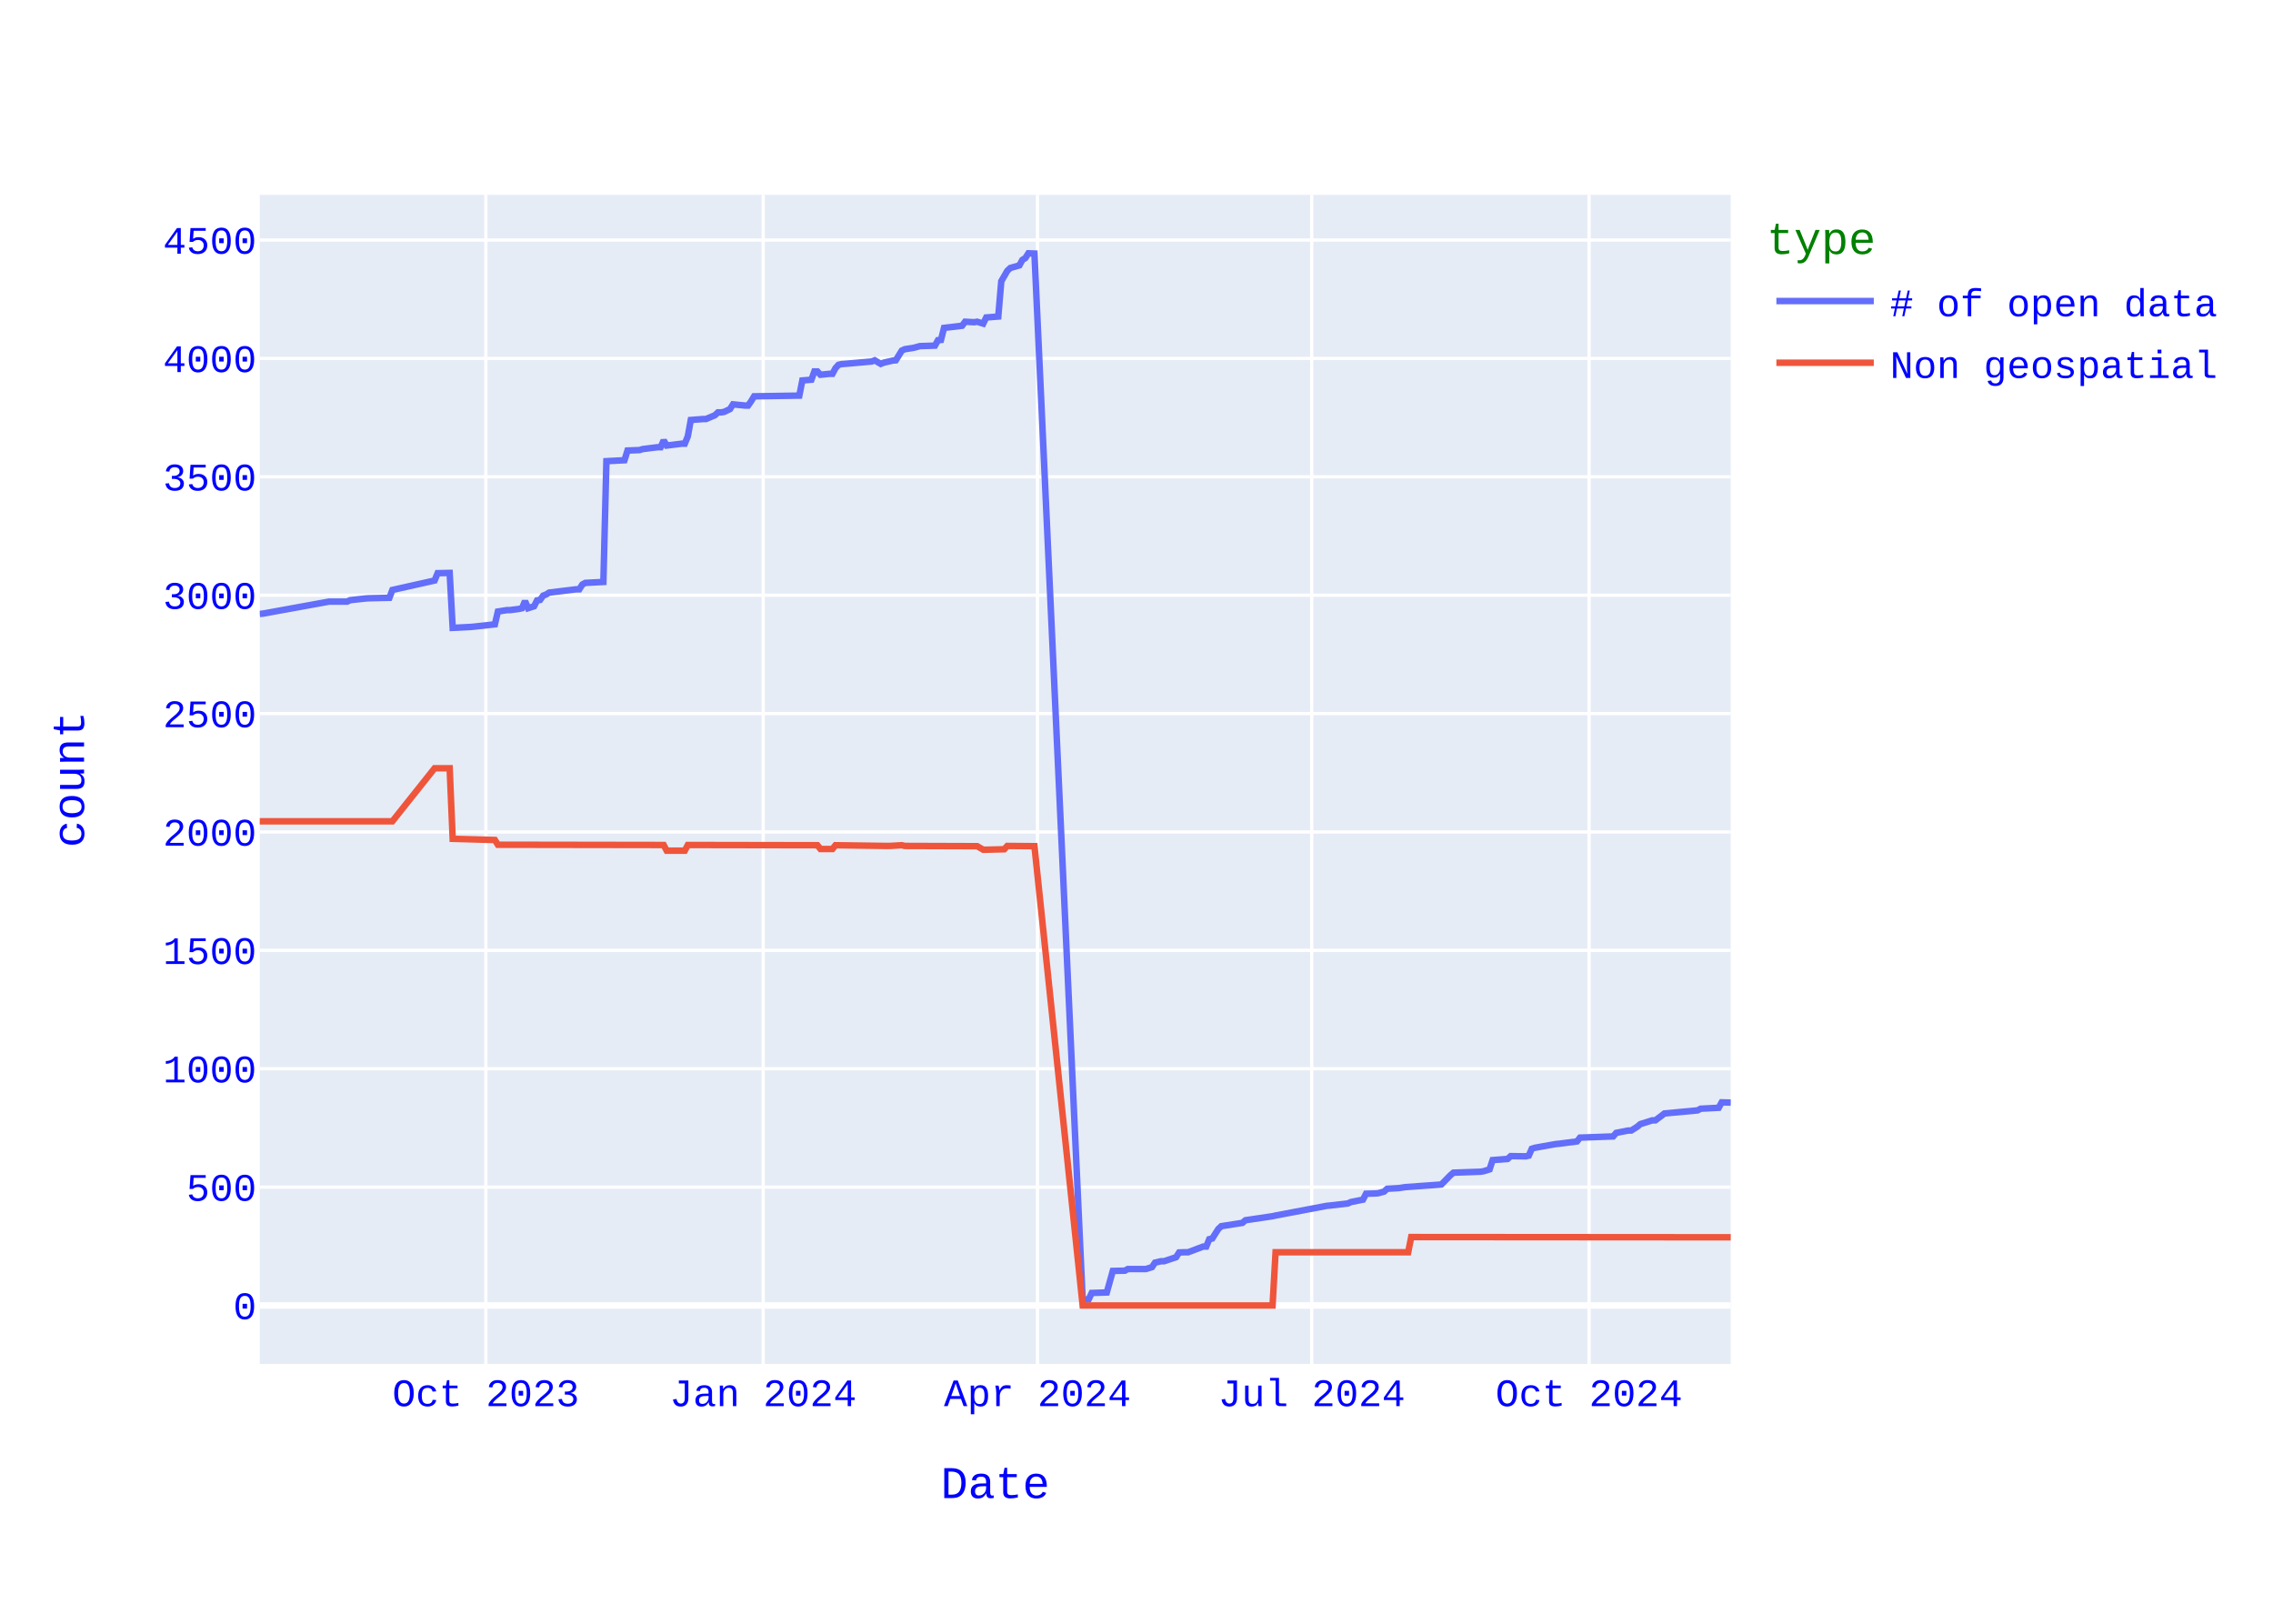
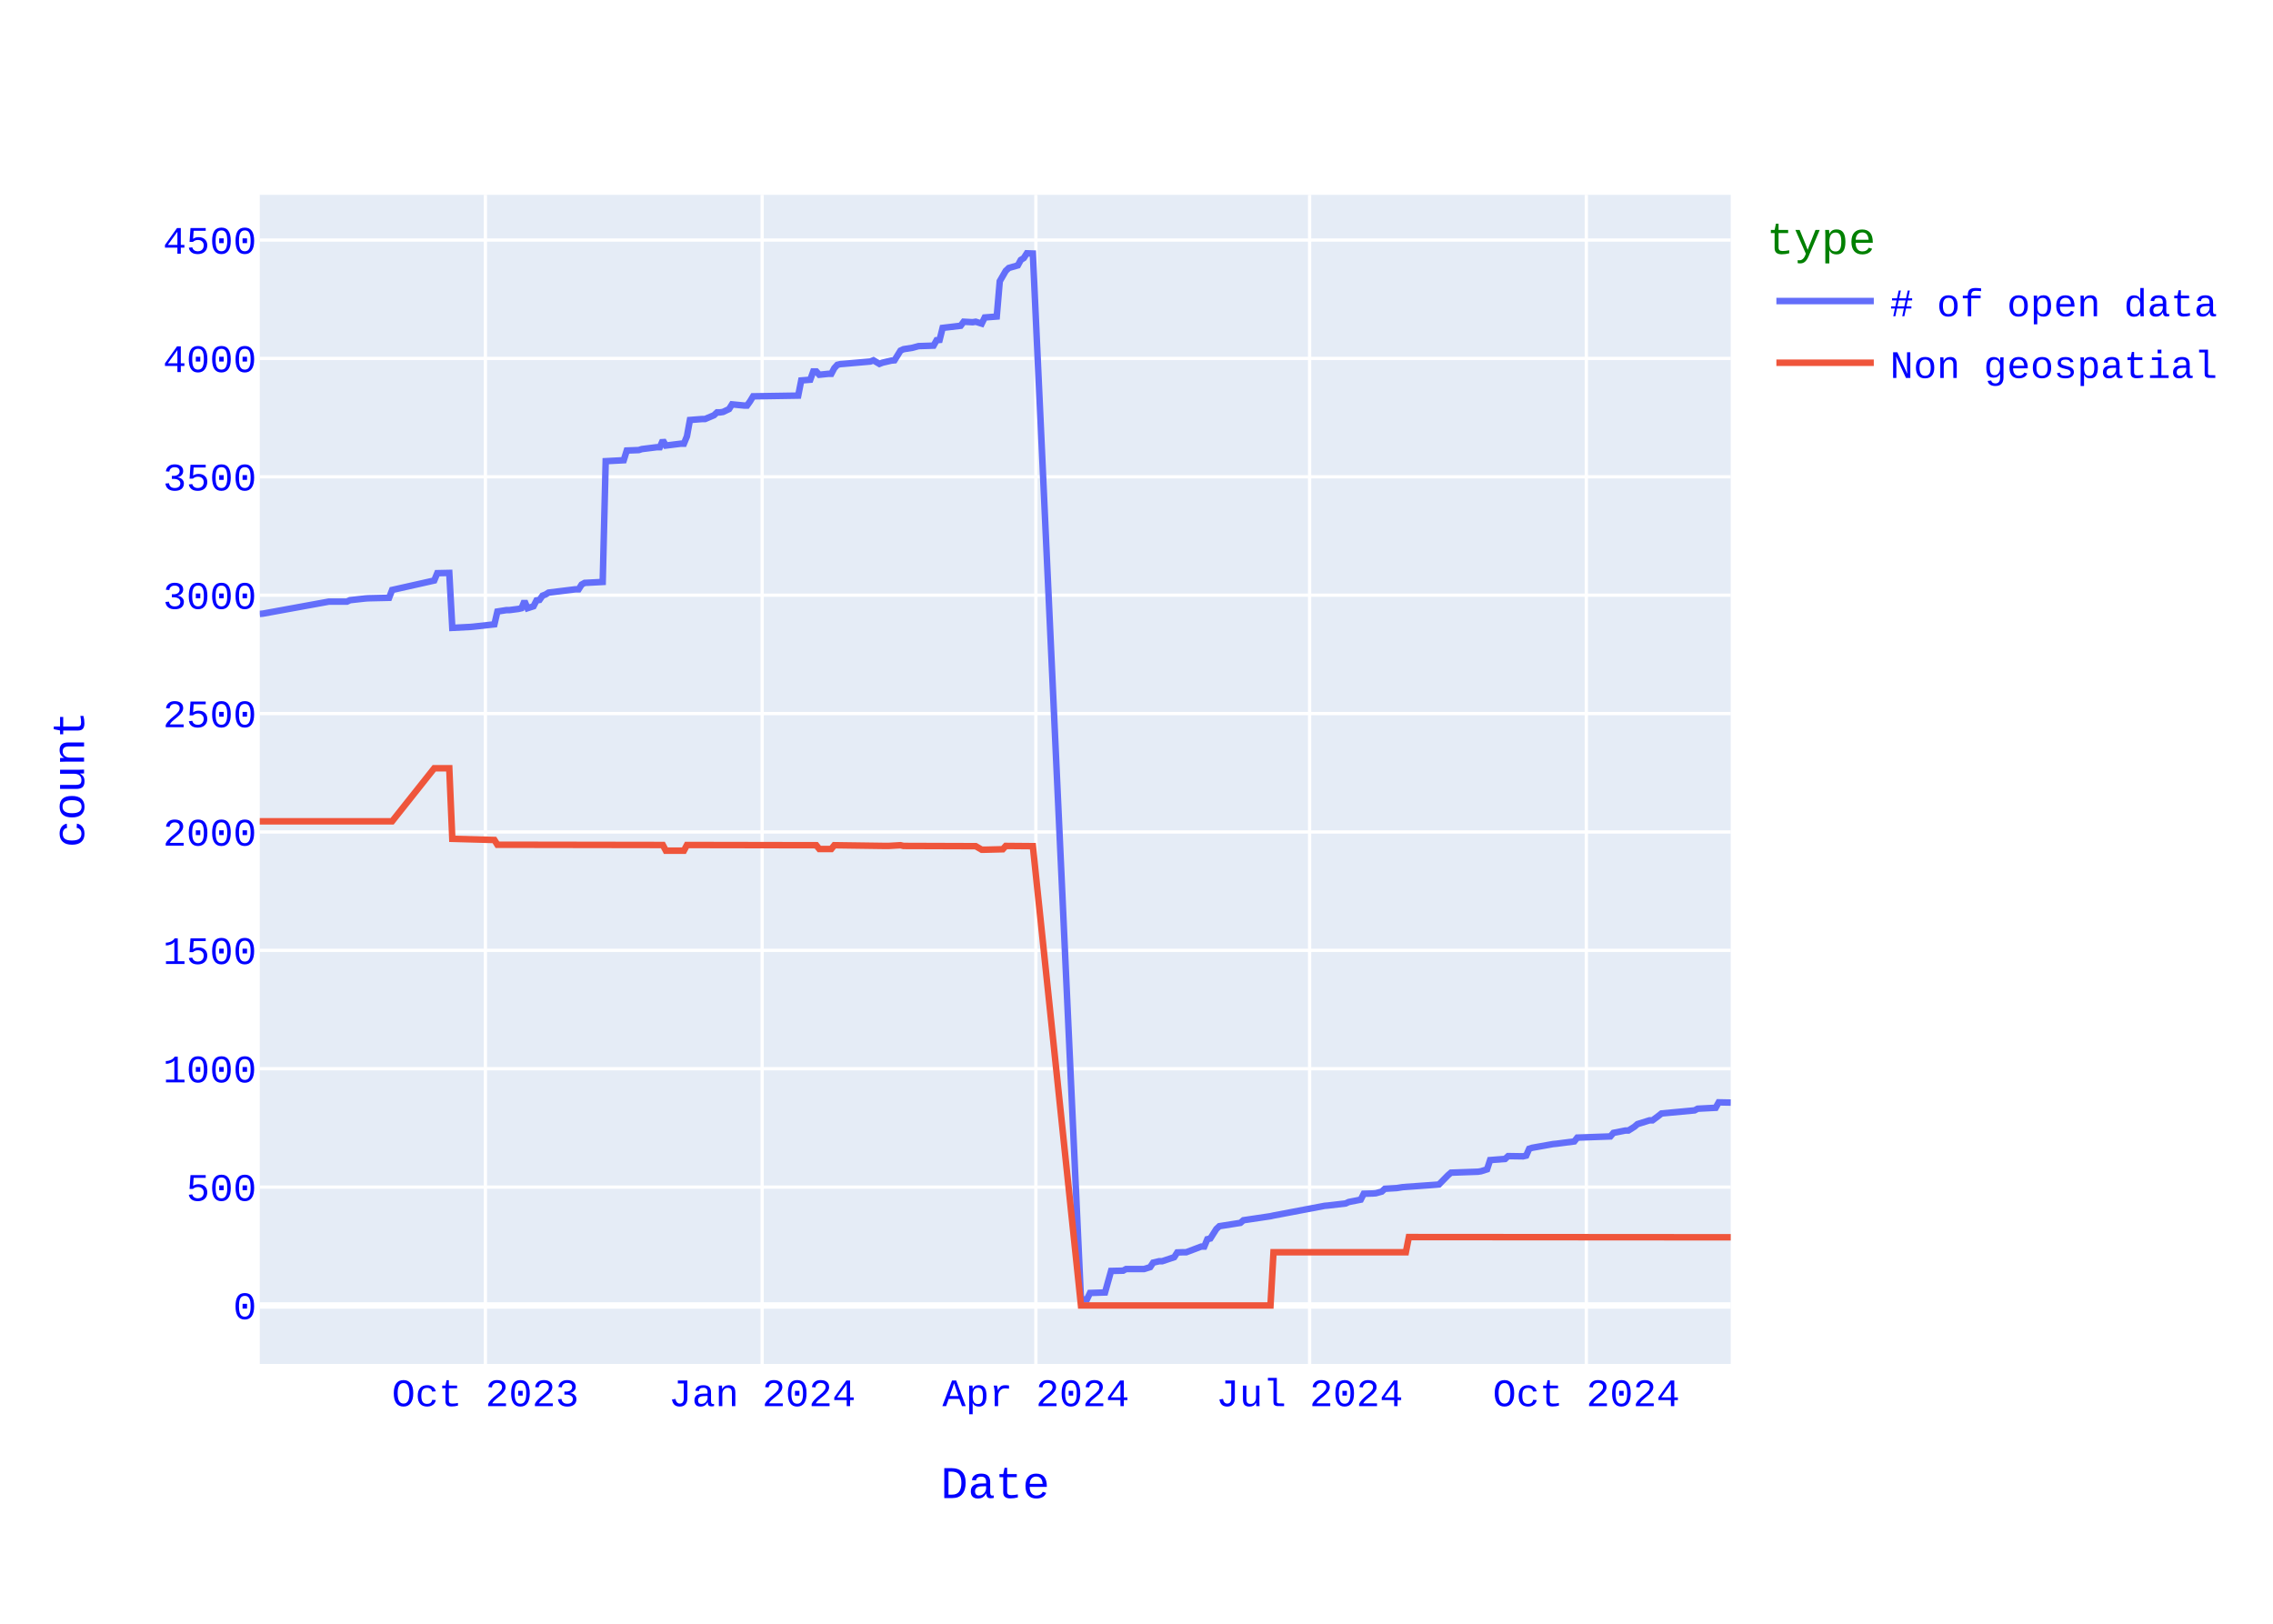
<svg xmlns="http://www.w3.org/2000/svg" class="main-svg" width="700" height="500" style="" viewBox="0 0 700 500">
  <rect x="0" y="0" width="700" height="500" style="fill: rgb(255, 255, 255); fill-opacity: 1;" />
-   <defs id="defs-25b49b">
+   <defs id="defs-f92759">
    <g class="clips">
-       <clipPath id="clip25b49bxyplot" class="plotclip">
+       <clipPath id="clipf92759xyplot" class="plotclip">
        <rect width="453" height="360" />
      </clipPath>
-       <clipPath class="axesclip" id="clip25b49bx">
+       <clipPath class="axesclip" id="clipf92759x">
        <rect x="80" y="0" width="453" height="500" />
      </clipPath>
-       <clipPath class="axesclip" id="clip25b49by">
+       <clipPath class="axesclip" id="clipf92759y">
        <rect x="0" y="60" width="700" height="360" />
      </clipPath>
-       <clipPath class="axesclip" id="clip25b49bxy">
+       <clipPath class="axesclip" id="clipf92759xy">
        <rect x="80" y="60" width="453" height="360" />
      </clipPath>
    </g>
    <g class="gradients" />
    <g class="patterns" />
  </defs>
  <g class="bglayer">
    <rect class="bg" x="80" y="60" width="453" height="360" style="fill: rgb(229, 236, 246); fill-opacity: 1; stroke-width: 0;" />
  </g>
  <g class="layer-below">
    <g class="imagelayer" />
    <g class="shapelayer" />
  </g>
  <g class="cartesianlayer">
    <g class="subplot xy">
      <g class="layer-subplot">
        <g class="shapelayer" />
        <g class="imagelayer" />
      </g>
      <g class="minor-gridlayer">
        <g class="x" />
        <g class="y" />
      </g>
      <g class="gridlayer">
        <g class="x">
-           <path class="xgrid crisp" transform="translate(149.62,0)" d="M0,60v360" style="stroke: rgb(255, 255, 255); stroke-opacity: 1; stroke-width: 1px;" />
-           <path class="xgrid crisp" transform="translate(235.02,0)" d="M0,60v360" style="stroke: rgb(255, 255, 255); stroke-opacity: 1; stroke-width: 1px;" />
-           <path class="xgrid crisp" transform="translate(319.5,0)" d="M0,60v360" style="stroke: rgb(255, 255, 255); stroke-opacity: 1; stroke-width: 1px;" />
-           <path class="xgrid crisp" transform="translate(403.97,0)" d="M0,60v360" style="stroke: rgb(255, 255, 255); stroke-opacity: 1; stroke-width: 1px;" />
-           <path class="xgrid crisp" transform="translate(489.37,0)" d="M0,60v360" style="stroke: rgb(255, 255, 255); stroke-opacity: 1; stroke-width: 1px;" />
+           <path class="xgrid crisp" transform="translate(149.48,0)" d="M0,60v360" style="stroke: rgb(255, 255, 255); stroke-opacity: 1; stroke-width: 1px;" />
+           <path class="xgrid crisp" transform="translate(234.71,0)" d="M0,60v360" style="stroke: rgb(255, 255, 255); stroke-opacity: 1; stroke-width: 1px;" />
+           <path class="xgrid crisp" transform="translate(319.01,0)" d="M0,60v360" style="stroke: rgb(255, 255, 255); stroke-opacity: 1; stroke-width: 1px;" />
+           <path class="xgrid crisp" transform="translate(403.31,0)" d="M0,60v360" style="stroke: rgb(255, 255, 255); stroke-opacity: 1; stroke-width: 1px;" />
+           <path class="xgrid crisp" transform="translate(488.53,0)" d="M0,60v360" style="stroke: rgb(255, 255, 255); stroke-opacity: 1; stroke-width: 1px;" />
        </g>
        <g class="y">
          <path class="ygrid crisp" transform="translate(0,365.55)" d="M80,0h453" style="stroke: rgb(255, 255, 255); stroke-opacity: 1; stroke-width: 1px;" />
          <path class="ygrid crisp" transform="translate(0,329.09)" d="M80,0h453" style="stroke: rgb(255, 255, 255); stroke-opacity: 1; stroke-width: 1px;" />
          <path class="ygrid crisp" transform="translate(0,292.64)" d="M80,0h453" style="stroke: rgb(255, 255, 255); stroke-opacity: 1; stroke-width: 1px;" />
          <path class="ygrid crisp" transform="translate(0,256.19)" d="M80,0h453" style="stroke: rgb(255, 255, 255); stroke-opacity: 1; stroke-width: 1px;" />
          <path class="ygrid crisp" transform="translate(0,219.73)" d="M80,0h453" style="stroke: rgb(255, 255, 255); stroke-opacity: 1; stroke-width: 1px;" />
          <path class="ygrid crisp" transform="translate(0,183.28)" d="M80,0h453" style="stroke: rgb(255, 255, 255); stroke-opacity: 1; stroke-width: 1px;" />
          <path class="ygrid crisp" transform="translate(0,146.82)" d="M80,0h453" style="stroke: rgb(255, 255, 255); stroke-opacity: 1; stroke-width: 1px;" />
          <path class="ygrid crisp" transform="translate(0,110.37)" d="M80,0h453" style="stroke: rgb(255, 255, 255); stroke-opacity: 1; stroke-width: 1px;" />
          <path class="ygrid crisp" transform="translate(0,73.92)" d="M80,0h453" style="stroke: rgb(255, 255, 255); stroke-opacity: 1; stroke-width: 1px;" />
        </g>
      </g>
      <g class="zerolinelayer">
        <path class="yzl zl crisp" transform="translate(0,402)" d="M80,0h453" style="stroke: rgb(255, 255, 255); stroke-opacity: 1; stroke-width: 2px;" />
      </g>
      <path class="xlines-below" />
      <path class="ylines-below" />
      <g class="overlines-below" />
      <g class="xaxislayer-below" />
      <g class="yaxislayer-below" />
      <g class="overaxes-below" />
-       <g class="plot" transform="translate(80,60)" clip-path="url(#clip25b49bxyplot)">
+       <g class="plot" transform="translate(80,60)" clip-path="url(#clipf92759xyplot)">
        <g class="scatterlayer mlayer">
-           <g class="trace scatter traced8931a" style="stroke-miterlimit: 2; opacity: 1;">
+           <g class="trace scatter trace5a5eb7" style="stroke-miterlimit: 2; opacity: 1;">
            <g class="fills" />
            <g class="errorbars" />
            <g class="lines">
-               <path class="js-line" d="M453,279.52L450.22,279.45L449.29,281.12L443.72,281.41L442.79,281.92L432.58,282.87L431.65,283.6L429.79,284.99L428.86,284.99L425.15,286.15L424.22,286.95L422.37,288.12L421.44,288.12L417.73,288.85L416.8,289.94L406.59,290.31L405.66,291.48L400.09,292.2L399.16,292.28L392.66,293.44L391.73,293.74L390.81,295.85L389.88,296.07L385.24,296L384.31,296.87L379.67,297.23L378.74,300.08L376.88,300.66L375.95,300.81L367.6,301.1L366.67,301.9L363.89,304.74L362.96,304.82L352.75,305.55L350.89,305.84L347.18,306.06L346.25,306.93L344.39,307.44L343.46,307.51L340.68,307.59L339.75,309.41L336.04,310.14L335.11,310.58L329.54,311.23L328.61,311.31L312.83,314.3L311.9,314.51L303.55,315.75L302.62,316.56L296.12,317.58L295.19,318.45L293.34,321.37L292.41,321.59L291.48,323.85L290.55,323.85L285.91,325.6L284.98,325.6L283.13,325.67L282.2,327.13L278.48,328.37L277.56,328.37L275.7,328.8L274.77,330.19L272.91,330.77L271.99,330.77L267.34,330.77L266.42,331.28L262.7,331.36L260.85,337.99L256.2,338.14L255.28,340.1L253.42,340.18L238.57,18.07L236.71,18L235.78,19.46L234.85,20.04L233.93,21.72L231.14,22.52L230.21,23.4L228.36,26.6L227.43,37.47L223.72,37.76L222.79,39.65L220.93,39.07L220,39.22L217.22,39.07L216.29,40.31L210.72,40.97L209.79,44.68L208.86,44.76L207.93,46.43L203.29,46.58L201.44,47.09L198.65,47.53L197.72,47.96L195.87,50.95L194.94,51.03L192.15,51.68L191.23,52.05L189.37,50.95L188.44,51.32L180.09,52.05L179.16,52.12L178.23,52.34L177.3,53.36L176.37,55.11L175.44,55.11L172.66,55.4L171.73,54.38L170.8,54.38L169.88,56.93L167.09,57.15L166.16,61.82L152.24,62.04L151.31,63.57L150.38,64.88L149.45,64.88L145.74,64.51L144.81,65.97L142.95,66.85L142.03,66.99L141.1,66.99L140.17,67.87L137.39,69.04L136.46,69.04L132.74,69.33L131.82,74.36L130.89,76.62L129.96,76.62L125.32,77.2L124.39,75.6L123.46,77.71L122.53,77.71L117.89,78.29L116.96,78.59L113.25,78.73L112.32,81.72L106.75,82.01L105.82,119.2L100.25,119.49L99.33,120L98.4,121.46L97.47,121.46L89.11,122.48L88.19,123.06L87.26,123.42L86.33,124.74L85.4,124.88L84.47,126.7L82.62,127.29L81.69,125.1L80.76,127.29L79.83,127.51L77.05,127.87L76.12,127.87L73.33,128.31L72.41,132.25L65.91,132.97L64.98,133.05L59.41,133.34L58.48,116.42L54.77,116.5L53.84,118.76L40.84,121.67L39.92,124.08L33.42,124.23L32.49,124.3L27.85,124.81L26.92,125.25L21.35,125.25L0.93,128.96L0,129.04" style="vector-effect: none; fill: none; stroke: rgb(99, 110, 250); stroke-opacity: 1; stroke-width: 2px; opacity: 1;" />
+               <path class="js-line" d="M453,279.52L449.29,279.45L448.37,281.12L442.81,281.41L441.88,281.92L431.69,282.87L430.77,283.6L428.91,284.99L427.99,284.99L424.28,286.15L423.36,286.95L421.5,288.12L420.58,288.12L416.87,288.85L415.94,289.94L405.75,290.31L404.83,291.48L399.27,292.2L398.34,292.28L391.86,293.44L390.93,293.74L390.01,295.85L389.08,296.07L384.45,296L383.52,296.87L378.89,297.23L377.96,300.08L376.11,300.66L375.18,300.81L366.85,301.1L365.92,301.9L363.14,304.74L362.21,304.82L352.02,305.55L350.17,305.84L346.47,306.06L345.54,306.93L343.69,307.44L342.76,307.51L339.98,307.59L339.06,309.41L335.35,310.14L334.42,310.58L328.87,311.23L327.94,311.31L312.19,314.3L311.26,314.51L302.93,315.75L302,316.56L295.52,317.58L294.59,318.45L292.74,321.37L291.81,321.59L290.88,323.85L289.96,323.85L285.33,325.6L284.4,325.6L282.55,325.67L281.62,327.13L277.91,328.37L276.99,328.37L275.13,328.8L274.21,330.19L272.36,330.77L271.43,330.77L266.8,330.77L265.87,331.28L262.17,331.36L260.31,337.99L255.68,338.14L254.75,340.1L252.9,340.18L238.08,18.07L236.23,18L235.3,19.46L234.37,20.04L233.45,21.72L230.67,22.52L229.74,23.4L227.89,26.6L226.96,37.47L223.26,37.76L222.33,39.65L220.48,39.07L219.55,39.22L216.77,39.07L215.85,40.31L210.29,40.97L209.36,44.68L208.44,44.76L207.51,46.43L202.88,46.58L201.02,47.09L198.25,47.53L197.32,47.96L195.47,50.95L194.54,51.03L191.76,51.68L190.83,52.05L188.98,50.95L188.06,51.32L179.72,52.05L178.79,52.12L177.87,52.34L176.94,53.36L176.01,55.11L175.09,55.11L172.31,55.4L171.38,54.38L170.45,54.38L169.53,56.93L166.75,57.15L165.82,61.82L151.93,62.04L151,63.57L150.07,64.88L149.15,64.88L145.44,64.51L144.52,65.97L142.66,66.85L141.74,66.99L140.81,66.99L139.88,67.87L137.1,69.04L136.18,69.04L132.47,69.33L131.55,74.36L130.62,76.62L129.69,76.62L125.06,77.2L124.13,75.6L123.21,77.71L122.28,77.71L117.65,78.29L116.72,78.59L113.02,78.73L112.09,81.72L106.53,82.01L105.61,119.2L100.05,119.49L99.12,120L98.2,121.46L97.27,121.46L88.93,122.48L88.01,123.06L87.08,123.42L86.15,124.74L85.23,124.88L84.3,126.7L82.45,127.29L81.52,125.1L80.6,127.29L79.67,127.51L76.89,127.87L75.96,127.87L73.18,128.31L72.26,132.25L65.77,132.97L64.85,133.05L59.29,133.34L58.36,116.42L54.66,116.5L53.73,118.76L40.76,121.67L39.83,124.08L33.35,124.23L32.42,124.3L27.79,124.81L26.87,125.25L21.31,125.25L0.93,128.96L0,129.04" style="vector-effect: none; fill: none; stroke: rgb(99, 110, 250); stroke-opacity: 1; stroke-width: 2px; opacity: 1;" />
            </g>
            <g class="points" />
            <g class="text" />
          </g>
-           <g class="trace scatter tracead8b76" style="stroke-miterlimit: 2; opacity: 1;">
+           <g class="trace scatter traceed3304" style="stroke-miterlimit: 2; opacity: 1;">
            <g class="fills" />
            <g class="errorbars" />
            <g class="lines">
-               <path class="js-line" d="M453,321L354.6,320.93L353.67,325.6L312.83,325.6L311.9,342L253.42,342L238.57,200.56L230.21,200.49L229.28,201.51L223.72,201.65L222.79,201.65L220.93,200.56L220,200.56L198.65,200.49L197.72,200.27L194.01,200.49L193.08,200.49L177.3,200.27L176.37,201.43L172.66,201.43L171.73,200.27L131.82,200.2L130.89,201.95L125.32,201.95L124.39,200.2L73.33,200.12L72.41,198.66L59.41,198.3L58.48,176.57L53.84,176.57L40.84,192.9L0,192.9" style="vector-effect: none; fill: none; stroke: rgb(239, 85, 59); stroke-opacity: 1; stroke-width: 2px; opacity: 1;" />
+               <path class="js-line" d="M453,321L353.88,320.93L352.95,325.6L312.19,325.6L311.26,342L252.9,342L238.08,200.56L229.74,200.49L228.82,201.51L223.26,201.65L222.33,201.65L220.48,200.56L219.55,200.56L198.25,200.49L197.32,200.27L193.61,200.49L192.69,200.49L176.94,200.27L176.01,201.43L172.31,201.43L171.38,200.27L131.55,200.2L130.62,201.95L125.06,201.95L124.13,200.2L73.18,200.12L72.26,198.66L59.29,198.3L58.36,176.57L53.73,176.57L40.76,192.9L0,192.9" style="vector-effect: none; fill: none; stroke: rgb(239, 85, 59); stroke-opacity: 1; stroke-width: 2px; opacity: 1;" />
            </g>
            <g class="points" />
            <g class="text" />
          </g>
        </g>
      </g>
      <g class="overplot" />
      <path class="xlines-above crisp" d="M0,0" style="fill: none;" />
      <path class="ylines-above crisp" d="M0,0" style="fill: none;" />
      <g class="overlines-above" />
      <g class="xaxislayer-above">
        <g class="xtick">
-           <text text-anchor="middle" x="0" y="433" transform="translate(149.62,0)" style="font-family: 'Courier New'; font-size: 12px; fill: rgb(0, 0, 255); fill-opacity: 1; white-space: pre; opacity: 1;">Oct 2023</text>
-         </g>
-         <g class="xtick">
-           <text text-anchor="middle" x="0" y="433" style="font-family: 'Courier New'; font-size: 12px; fill: rgb(0, 0, 255); fill-opacity: 1; white-space: pre; opacity: 1;" transform="translate(235.02,0)">Jan 2024</text>
-         </g>
-         <g class="xtick">
-           <text text-anchor="middle" x="0" y="433" style="font-family: 'Courier New'; font-size: 12px; fill: rgb(0, 0, 255); fill-opacity: 1; white-space: pre; opacity: 1;" transform="translate(319.5,0)">Apr 2024</text>
-         </g>
-         <g class="xtick">
-           <text text-anchor="middle" x="0" y="433" style="font-family: 'Courier New'; font-size: 12px; fill: rgb(0, 0, 255); fill-opacity: 1; white-space: pre; opacity: 1;" transform="translate(403.97,0)">Jul 2024</text>
-         </g>
-         <g class="xtick">
-           <text text-anchor="middle" x="0" y="433" style="font-family: 'Courier New'; font-size: 12px; fill: rgb(0, 0, 255); fill-opacity: 1; white-space: pre; opacity: 1;" transform="translate(489.37,0)">Oct 2024</text>
+           <text text-anchor="middle" x="0" y="433" transform="translate(149.48,0)" style="font-family: 'Courier New'; font-size: 12px; fill: rgb(0, 0, 255); fill-opacity: 1; white-space: pre; opacity: 1;">Oct 2023</text>
+         </g>
+         <g class="xtick">
+           <text text-anchor="middle" x="0" y="433" style="font-family: 'Courier New'; font-size: 12px; fill: rgb(0, 0, 255); fill-opacity: 1; white-space: pre; opacity: 1;" transform="translate(234.71,0)">Jan 2024</text>
+         </g>
+         <g class="xtick">
+           <text text-anchor="middle" x="0" y="433" style="font-family: 'Courier New'; font-size: 12px; fill: rgb(0, 0, 255); fill-opacity: 1; white-space: pre; opacity: 1;" transform="translate(319.01,0)">Apr 2024</text>
+         </g>
+         <g class="xtick">
+           <text text-anchor="middle" x="0" y="433" style="font-family: 'Courier New'; font-size: 12px; fill: rgb(0, 0, 255); fill-opacity: 1; white-space: pre; opacity: 1;" transform="translate(403.31,0)">Jul 2024</text>
+         </g>
+         <g class="xtick">
+           <text text-anchor="middle" x="0" y="433" style="font-family: 'Courier New'; font-size: 12px; fill: rgb(0, 0, 255); fill-opacity: 1; white-space: pre; opacity: 1;" transform="translate(488.53,0)">Oct 2024</text>
        </g>
      </g>
      <g class="yaxislayer-above">
        <g class="ytick">
          <text text-anchor="end" x="79" y="4.2" transform="translate(0,402)" style="font-family: 'Courier New'; font-size: 12px; fill: rgb(0, 0, 255); fill-opacity: 1; white-space: pre; opacity: 1;">0</text>
        </g>
        <g class="ytick">
          <text text-anchor="end" x="79" y="4.2" style="font-family: 'Courier New'; font-size: 12px; fill: rgb(0, 0, 255); fill-opacity: 1; white-space: pre; opacity: 1;" transform="translate(0,365.55)">500</text>
        </g>
        <g class="ytick">
          <text text-anchor="end" x="79" y="4.2" style="font-family: 'Courier New'; font-size: 12px; fill: rgb(0, 0, 255); fill-opacity: 1; white-space: pre; opacity: 1;" transform="translate(0,329.09)">1000</text>
        </g>
        <g class="ytick">
          <text text-anchor="end" x="79" y="4.2" style="font-family: 'Courier New'; font-size: 12px; fill: rgb(0, 0, 255); fill-opacity: 1; white-space: pre; opacity: 1;" transform="translate(0,292.64)">1500</text>
        </g>
        <g class="ytick">
          <text text-anchor="end" x="79" y="4.2" style="font-family: 'Courier New'; font-size: 12px; fill: rgb(0, 0, 255); fill-opacity: 1; white-space: pre; opacity: 1;" transform="translate(0,256.19)">2000</text>
        </g>
        <g class="ytick">
          <text text-anchor="end" x="79" y="4.2" style="font-family: 'Courier New'; font-size: 12px; fill: rgb(0, 0, 255); fill-opacity: 1; white-space: pre; opacity: 1;" transform="translate(0,219.73)">2500</text>
        </g>
        <g class="ytick">
          <text text-anchor="end" x="79" y="4.2" style="font-family: 'Courier New'; font-size: 12px; fill: rgb(0, 0, 255); fill-opacity: 1; white-space: pre; opacity: 1;" transform="translate(0,183.28)">3000</text>
        </g>
        <g class="ytick">
          <text text-anchor="end" x="79" y="4.2" style="font-family: 'Courier New'; font-size: 12px; fill: rgb(0, 0, 255); fill-opacity: 1; white-space: pre; opacity: 1;" transform="translate(0,146.82)">3500</text>
        </g>
        <g class="ytick">
          <text text-anchor="end" x="79" y="4.2" style="font-family: 'Courier New'; font-size: 12px; fill: rgb(0, 0, 255); fill-opacity: 1; white-space: pre; opacity: 1;" transform="translate(0,110.37)">4000</text>
        </g>
        <g class="ytick">
          <text text-anchor="end" x="79" y="4.2" style="font-family: 'Courier New'; font-size: 12px; fill: rgb(0, 0, 255); fill-opacity: 1; white-space: pre; opacity: 1;" transform="translate(0,73.92)">4500</text>
        </g>
      </g>
      <g class="overaxes-above" />
    </g>
  </g>
  <g class="polarlayer" />
  <g class="smithlayer" />
  <g class="ternarylayer" />
  <g class="geolayer" />
  <g class="funnelarealayer" />
  <g class="pielayer" />
  <g class="iciclelayer" />
  <g class="treemaplayer" />
  <g class="sunburstlayer" />
  <g class="glimages" />
-   <defs id="topdefs-25b49b">
+   <defs id="topdefs-f92759">
    <g class="clips" />
-     <clipPath id="legend25b49b">
+     <clipPath id="legendf92759">
      <rect width="146" height="67" x="0" y="0" />
    </clipPath>
  </defs>
  <g class="layer-above">
    <g class="imagelayer" />
    <g class="shapelayer" />
  </g>
  <g class="infolayer">
    <g class="legend" pointer-events="all" transform="translate(542.06,60)">
      <rect class="bg" shape-rendering="crispEdges" style="stroke: rgb(68, 68, 68); stroke-opacity: 1; fill: rgb(255, 255, 255); fill-opacity: 1; stroke-width: 0px;" width="146" height="67" x="0" y="0" />
-       <g class="scrollbox" transform="" clip-path="url(#legend25b49b)">
+       <g class="scrollbox" transform="" clip-path="url(#legendf92759)">
        <text class="legendtitletext" text-anchor="start" x="2" y="18.2" style="font-family: 'Courier New'; font-size: 14px; fill: rgb(0, 128, 0); fill-opacity: 1; white-space: pre;">type</text>
        <g class="groups" transform="">
          <g class="traces" transform="translate(0,32.7)" style="opacity: 1;">
            <text class="legendtext" text-anchor="start" x="40" y="4.68" style="font-family: 'Courier New'; font-size: 12px; fill: rgb(0, 0, 255); fill-opacity: 1; white-space: pre;"># of open data</text>
            <g class="layers" style="opacity: 1;">
              <g class="legendfill" />
              <g class="legendlines">
                <path class="js-line" d="M5,0h30" style="fill: none; stroke: rgb(99, 110, 250); stroke-opacity: 1; stroke-width: 2px;" />
              </g>
              <g class="legendsymbols">
                <g class="legendpoints" />
              </g>
            </g>
            <rect class="legendtoggle" x="0" y="-9.5" width="140.828" height="19" style="fill: rgb(0, 0, 0); fill-opacity: 0;" />
          </g>
        </g>
        <g class="groups" transform="">
          <g class="traces" transform="translate(0,51.7)" style="opacity: 1;">
            <text class="legendtext" text-anchor="start" x="40" y="4.68" style="font-family: 'Courier New'; font-size: 12px; fill: rgb(0, 0, 255); fill-opacity: 1; white-space: pre;">Non geospatial</text>
            <g class="layers" style="opacity: 1;">
              <g class="legendfill" />
              <g class="legendlines">
                <path class="js-line" d="M5,0h30" style="fill: none; stroke: rgb(239, 85, 59); stroke-opacity: 1; stroke-width: 2px;" />
              </g>
              <g class="legendsymbols">
                <g class="legendpoints" />
              </g>
            </g>
            <rect class="legendtoggle" x="0" y="-9.5" width="140.828" height="19" style="fill: rgb(0, 0, 0); fill-opacity: 0;" />
          </g>
        </g>
      </g>
      <rect class="scrollbar" rx="20" ry="3" width="0" height="0" style="fill: rgb(128, 139, 164); fill-opacity: 1;" x="0" y="0" />
    </g>
    <g class="g-gtitle" />
    <g class="g-xtitle">
      <text class="xtitle" x="306.5" y="461.3" text-anchor="middle" style="font-family: 'Courier New'; font-size: 14px; fill: rgb(0, 0, 255); opacity: 1; font-weight: normal; white-space: pre;">Date</text>
    </g>
    <g class="g-ytitle">
      <text class="ytitle" transform="rotate(-90,25.8875,240)" x="25.888" y="240" text-anchor="middle" style="font-family: 'Courier New'; font-size: 14px; fill: rgb(0, 0, 255); opacity: 1; font-weight: normal; white-space: pre;">count</text>
    </g>
  </g>
</svg>
